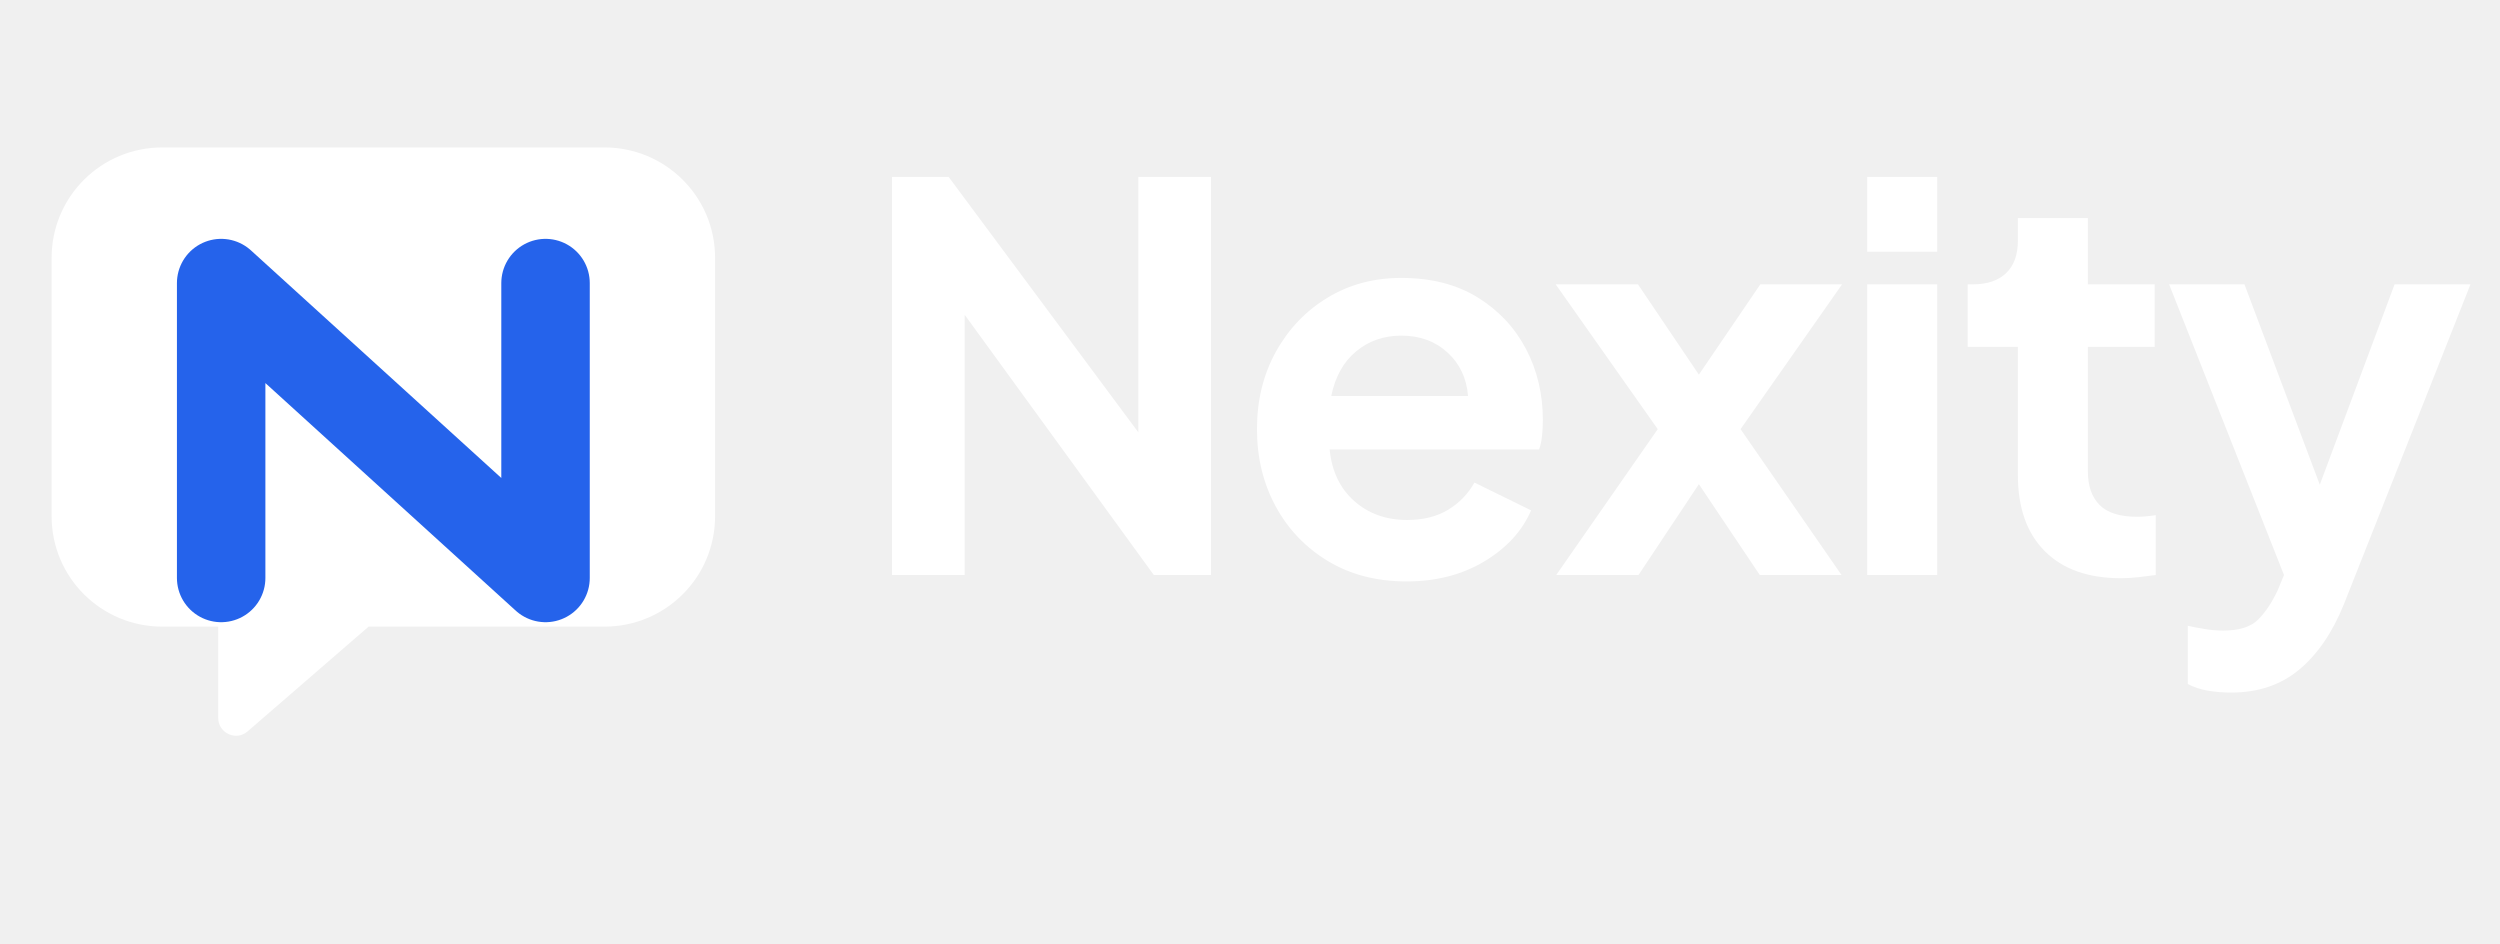
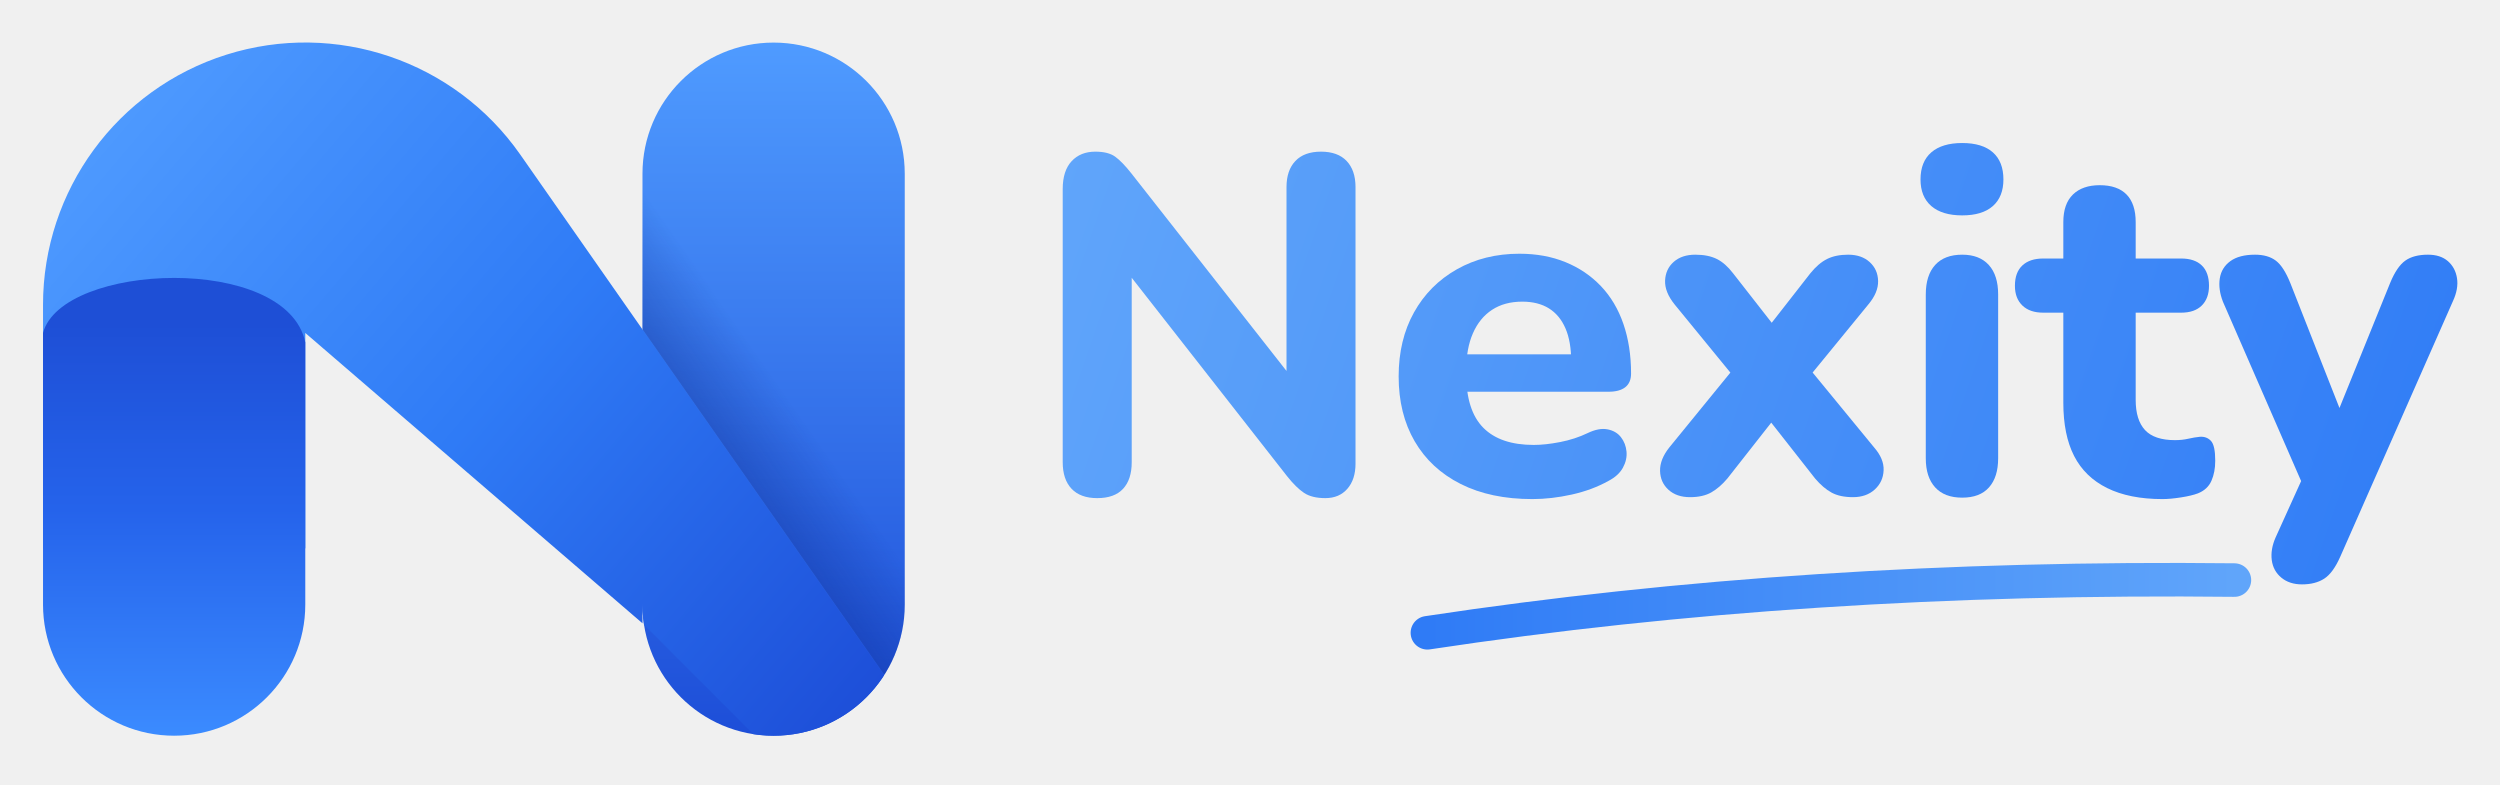
- <svg xmlns="http://www.w3.org/2000/svg" viewBox="0 0 169.56 64" fill="none">
-   <g transform="translate(-6 0)">
-     <g>
-       <path d="M9.5 17.5c0-4.2 3.4-7.5 7.5-7.5h30c4.1 0 7.5 3.3 7.5 7.5V35c0 4.2-3.4 7.5-7.5 7.5H31l-8.2 7.1c-.8.7-2 .1-2-.9v-6.2h-3.8c-4.1 0-7.5-3.3-7.5-7.5V17.5z" fill="#FFFFFF" />
-       <path d="M21 39.2V19.2L43 39.2V19.2" fill="none" stroke="#2563EB" stroke-width="6" stroke-linecap="round" stroke-linejoin="round" />
-     </g>
+ <svg xmlns="http://www.w3.org/2000/svg" viewBox="0 0 229.54 72" fill="none">
+   <defs>
+     <linearGradient id="h-band" x1="16" y1="24" x2="96" y2="92" gradientUnits="userSpaceOnUse">
+       <stop stop-color="#4F9BFF" />
+       <stop offset="0.5" stop-color="#2F7BF6" />
+       <stop offset="1" stop-color="#1D4ED8" />
+     </linearGradient>
+     <linearGradient id="h-left" x1="24" y1="48" x2="24" y2="92" gradientUnits="userSpaceOnUse">
+       <stop stop-color="#1E4FD6" />
+       <stop offset="0.45" stop-color="#2563EB" />
+       <stop offset="1" stop-color="#3B8BFF" />
+     </linearGradient>
+     <linearGradient id="h-right" x1="88" y1="18" x2="88" y2="92" gradientUnits="userSpaceOnUse">
+       <stop stop-color="#4F9BFF" />
+       <stop offset="1" stop-color="#1D4ED8" />
+     </linearGradient>
+     <linearGradient id="h-shade" x1="88" y1="68.6" x2="95" y2="63.7" gradientUnits="userSpaceOnUse">
+       <stop stop-color="#0B2A8F" stop-opacity="0.35" />
+       <stop offset="1" stop-color="#0B2A8F" stop-opacity="0" />
+     </linearGradient>
+     <clipPath id="h-bclip">
+       <rect x="0" y="0" width="74" height="120" />
+       <path d="M74 32 a14 14 0 0 1 28 0 V78 a14 14 0 0 1 -28 0 Z" />
+     </clipPath>
+     <clipPath id="h-rclip">
+       <path d="M74 32 a14 14 0 0 1 28 0 V78 a14 14 0 0 1 -28 0 Z" />
+     </clipPath>
+     <linearGradient id="h-wm" x1="7.1" y1="-70.5" x2="298.13" y2="30" gradientUnits="userSpaceOnUse">
+       <stop stop-color="#60A5FA" />
+       <stop offset="1" stop-color="#2F7BF6" />
+     </linearGradient>
+     <linearGradient id="h-sw" x1="0" y1="0" x2="1" y2="0">
+       <stop stop-color="#2F7BF6" />
+       <stop offset="1" stop-color="#60A5FA" />
+     </linearGradient>
+   </defs>
+   <g transform="translate(-4.65 -11.57) scale(0.86)" class="nx-mark">
+     <path d="M74 32 a14 14 0 0 1 28 0 V78 a14 14 0 0 1 -28 0 Z" fill="url(#h-right)" />
+     <path d="M10 72 V46 A28 28 0 0 1 60.94 29.94 L112 103 L90 96 L74 80 L38 49 V72 Z" fill="url(#h-band)" clip-path="url(#h-bclip)" />
+     <path d="M74 18 H102 V88.6 L74 48.6 Z" fill="url(#h-shade)" clip-path="url(#h-rclip)" />
+     <path d="M10 49 C12 41.5 36 40.5 38 50 V78 a14 14 0 0 1 -28 0 Z" fill="url(#h-left)" />
  </g>
-   <g transform="translate(57.8906 39) scale(0.3624161)">
-     <path fill="#FFFFFF" d="M20.80 0L7.20 0L7.20-74.50L17.80-74.50L53.30-26.70L53.30-74.50L66.90-74.50L66.90 0L56.20 0L20.80-48.70L20.80 0Z M103.50 1.20L103.50 1.20Q95.10 1.20 88.80-2.60Q82.50-6.40 79-12.85Q75.50-19.30 75.50-27.30L75.50-27.30Q75.50-35.40 79.05-41.80Q82.60-48.20 88.70-51.90Q94.80-55.60 102.50-55.60L102.50-55.60Q110.90-55.60 116.80-51.95Q122.70-48.30 125.85-42.30Q129-36.30 129-29L129-29Q129-27.50 128.85-26.05Q128.70-24.60 128.30-23.50L128.30-23.50L89.10-23.50Q89.70-17.40 93.70-13.85Q97.70-10.30 103.60-10.30L103.60-10.30Q108.10-10.30 111.25-12.20Q114.40-14.10 116.20-17.30L116.20-17.30L126.80-12.10Q124.30-6.30 118.05-2.55Q111.80 1.20 103.50 1.20ZM102.50-44.80L102.50-44.80Q97.60-44.80 94.05-41.85Q90.50-38.90 89.40-33.50L89.40-33.50L115-33.50Q114.60-38.50 111.15-41.65Q107.70-44.80 102.50-44.80Z M146.90 0L131.50 0L150.50-27.30L131.40-54.40L146.80-54.40L158.20-37.50L169.70-54.40L185-54.40L166-27.30L184.90 0L169.60 0L158.20-17L146.90 0Z M202.80-60.50L189.70-60.50L189.70-74.50L202.80-74.50L202.80-60.50ZM202.80 0L189.70 0L189.70-54.40L202.80-54.40L202.80 0Z M237.20 0.60L237.20 0.60Q228 0.60 222.95-4.45Q217.90-9.50 217.90-18.70L217.90-18.70L217.90-42.70L208.50-42.70L208.50-54.40L209.50-54.40Q213.50-54.40 215.70-56.50Q217.90-58.60 217.90-62.60L217.90-62.60L217.90-66.80L231-66.80L231-54.40L243.50-54.40L243.50-42.70L231-42.70L231-19.40Q231-15.30 233.20-13.10Q235.40-10.90 240.20-10.90L240.20-10.90Q241.70-10.90 243.70-11.20L243.70-11.20L243.70 0Q242.30 0.20 240.50 0.40Q238.70 0.60 237.20 0.60Z M257.80 22L257.80 22Q255.60 22 253.50 21.65Q251.40 21.30 249.70 20.40L249.70 20.40L249.70 9.50Q251.00 9.80 252.80 10.10Q254.60 10.40 256.30 10.40L256.30 10.40Q260.80 10.40 262.85 8.35Q264.90 6.30 266.50 2.90L266.50 2.90L267.70 0L246.20-54.40L260.30-54.40L274.40-16.90L288.40-54.40L302.60-54.40L278.90 5.50Q275.70 13.40 270.55 17.70Q265.40 22 257.80 22Z" />
+   <g transform="translate(94.45 45.34) scale(0.44)">
+     <path d="M14.30 0.90L14.30 0.90Q10.80 0.90 8.95-1.05Q7.10-3 7.10-6.60L7.10-6.60L7.10-63.60Q7.10-67.40 8.95-69.40Q10.80-71.40 13.90-71.40L13.90-71.40Q16.60-71.40 18.05-70.35Q19.50-69.30 21.40-66.90L21.40-66.90L56.50-22.20L53.80-22.20L53.80-64Q53.80-67.50 55.65-69.45Q57.50-71.40 61-71.40L61-71.40Q64.50-71.40 66.35-69.45Q68.20-67.50 68.20-64L68.20-64L68.20-6.30Q68.20-3 66.50-1.05Q64.80 0.90 61.90 0.90L61.90 0.90Q59.10 0.90 57.45-0.20Q55.80-1.30 53.90-3.70L53.90-3.70L18.90-48.40L21.50-48.40L21.50-6.60Q21.50-3 19.70-1.05Q17.90 0.90 14.30 0.90Z" fill="url(#h-wm)" />
+     <path d="M105.10 1.10L105.10 1.10Q96.40 1.10 90.15-2.05Q83.90-5.20 80.55-10.95Q77.20-16.70 77.20-24.50L77.20-24.50Q77.20-32.10 80.40-37.85Q83.60-43.60 89.35-46.85Q95.10-50.10 102.40-50.10L102.40-50.10Q107.70-50.10 112-48.35Q116.30-46.60 119.40-43.35Q122.50-40.10 124.10-35.45Q125.70-30.80 125.70-25.10L125.70-25.10Q125.70-23.20 124.50-22.25Q123.30-21.30 121-21.30L121-21.30L89.60-21.30L89.60-29.10L114.80-29.10L113.20-27.70Q113.20-31.80 112-34.55Q110.80-37.30 108.55-38.70Q106.30-40.10 103-40.10L103-40.10Q99.30-40.10 96.70-38.40Q94.10-36.70 92.70-33.50Q91.30-30.30 91.30-25.80L91.30-25.80L91.30-25Q91.30-17.40 94.85-13.80Q98.40-10.20 105.40-10.20L105.40-10.20Q107.80-10.20 110.90-10.80Q114-11.40 116.70-12.70L116.70-12.70Q119-13.80 120.80-13.45Q122.60-13.10 123.60-11.80Q124.60-10.50 124.75-8.80Q124.90-7.10 124-5.45Q123.10-3.80 121-2.70L121-2.70Q117.60-0.80 113.35 0.15Q109.10 1.10 105.10 1.10Z" fill="url(#h-wm)" />
+     <path d="M138 0.70L138 0.70Q135.20 0.70 133.50-0.85Q131.80-2.40 131.75-4.80Q131.70-7.20 133.70-9.70L133.70-9.70L149.20-28.70L149.20-21.90L134.80-39.50Q132.70-42.10 132.80-44.50Q132.90-46.90 134.60-48.40Q136.30-49.90 139.10-49.90L139.10-49.90Q141.80-49.90 143.60-49Q145.40-48.10 147-46L147-46L157.70-32.30L152.40-32.30L163.10-46Q164.80-48.10 166.60-49Q168.40-49.90 171-49.90L171-49.90Q173.80-49.90 175.50-48.35Q177.20-46.80 177.25-44.40Q177.30-42 175.20-39.50L175.20-39.50L160.80-21.90L160.80-28.70L176.40-9.70Q178.50-7.30 178.40-4.90Q178.30-2.50 176.55-0.90Q174.80 0.70 172 0.70L172 0.70Q169.30 0.70 167.55-0.25Q165.80-1.20 164.10-3.20L164.10-3.20L152.40-18.10L157.50-18.10L145.80-3.20Q144.20-1.30 142.45-0.30Q140.70 0.70 138 0.70Z" fill="url(#h-wm)" />
+     <path d="M194.80 0.80L194.80 0.80Q191.10 0.80 189.15-1.35Q187.20-3.50 187.20-7.40L187.20-7.40L187.20-41.60Q187.20-45.60 189.15-47.75Q191.10-49.90 194.80-49.90L194.80-49.90Q198.40-49.90 200.35-47.75Q202.30-45.60 202.30-41.60L202.30-41.60L202.30-7.40Q202.30-3.50 200.40-1.35Q198.50 0.80 194.80 0.80ZM194.80-58.10L194.80-58.10Q190.60-58.10 188.35-60.05Q186.10-62 186.10-65.60L186.10-65.60Q186.10-69.30 188.35-71.25Q190.60-73.20 194.80-73.20L194.80-73.20Q199-73.20 201.20-71.25Q203.40-69.30 203.40-65.60L203.40-65.60Q203.40-62 201.20-60.05Q199-58.10 194.80-58.10Z" fill="url(#h-wm)" />
+     <path d="M236.60 1.10L236.60 1.10Q229.70 1.10 225.05-1.20Q220.40-3.50 218.15-7.90Q215.90-12.30 215.90-19L215.90-19L215.90-37.80L211.70-37.80Q208.90-37.80 207.35-39.30Q205.80-40.80 205.80-43.40L205.80-43.40Q205.80-46.20 207.35-47.65Q208.90-49.10 211.70-49.10L211.70-49.10L215.90-49.10L215.90-56.70Q215.90-60.50 217.90-62.45Q219.90-64.40 223.50-64.40L223.50-64.40Q227.20-64.40 229.10-62.45Q231.00-60.50 231.00-56.70L231.00-56.70L231.00-49.10L240.50-49.10Q243.30-49.10 244.80-47.65Q246.30-46.20 246.30-43.40L246.30-43.40Q246.30-40.80 244.80-39.30Q243.30-37.80 240.50-37.80L240.50-37.80L231.00-37.80L231.00-19.60Q231.00-15.40 232.95-13.30Q234.90-11.20 239.20-11.20L239.20-11.20Q240.70-11.20 242.00-11.50Q243.30-11.80 244.40-11.90L244.40-11.90Q245.80-12 246.70-11.05Q247.60-10.10 247.60-6.90L247.60-6.90Q247.60-4.50 246.80-2.70Q246.00-0.90 244.00-0.10L244.00-0.10Q242.70 0.40 240.45 0.75Q238.20 1.10 236.60 1.10Z" fill="url(#h-wm)" />
+     <path d="M265.70 18.90L265.70 18.90Q263.10 18.90 261.40 17.50Q259.70 16.10 259.40 13.85Q259.10 11.60 260.20 9.10L260.20 9.10L266.90-5.70L266.90 0.50L249.20-40.10Q248.20-42.70 248.55-44.95Q248.90-47.20 250.75-48.55Q252.60-49.90 255.90-49.90L255.90-49.90Q258.60-49.90 260.25-48.65Q261.90-47.40 263.30-43.90L263.30-43.90L275.10-13.90L271.90-13.90L284.10-44Q285.50-47.40 287.25-48.65Q289-49.90 292-49.90L292-49.90Q294.60-49.90 296.15-48.55Q297.70-47.20 298.05-45Q298.40-42.80 297.20-40.20L297.20-40.20L273.70 13.10Q272.20 16.50 270.35 17.70Q268.50 18.90 265.70 18.90Z" fill="url(#h-wm)" />
+     <path d="M83.2 29 Q162.4 17 251.6 18" stroke="url(#h-sw)" stroke-width="7" stroke-linecap="round" fill="none" class="nx-swoosh" />
  </g>
</svg>
